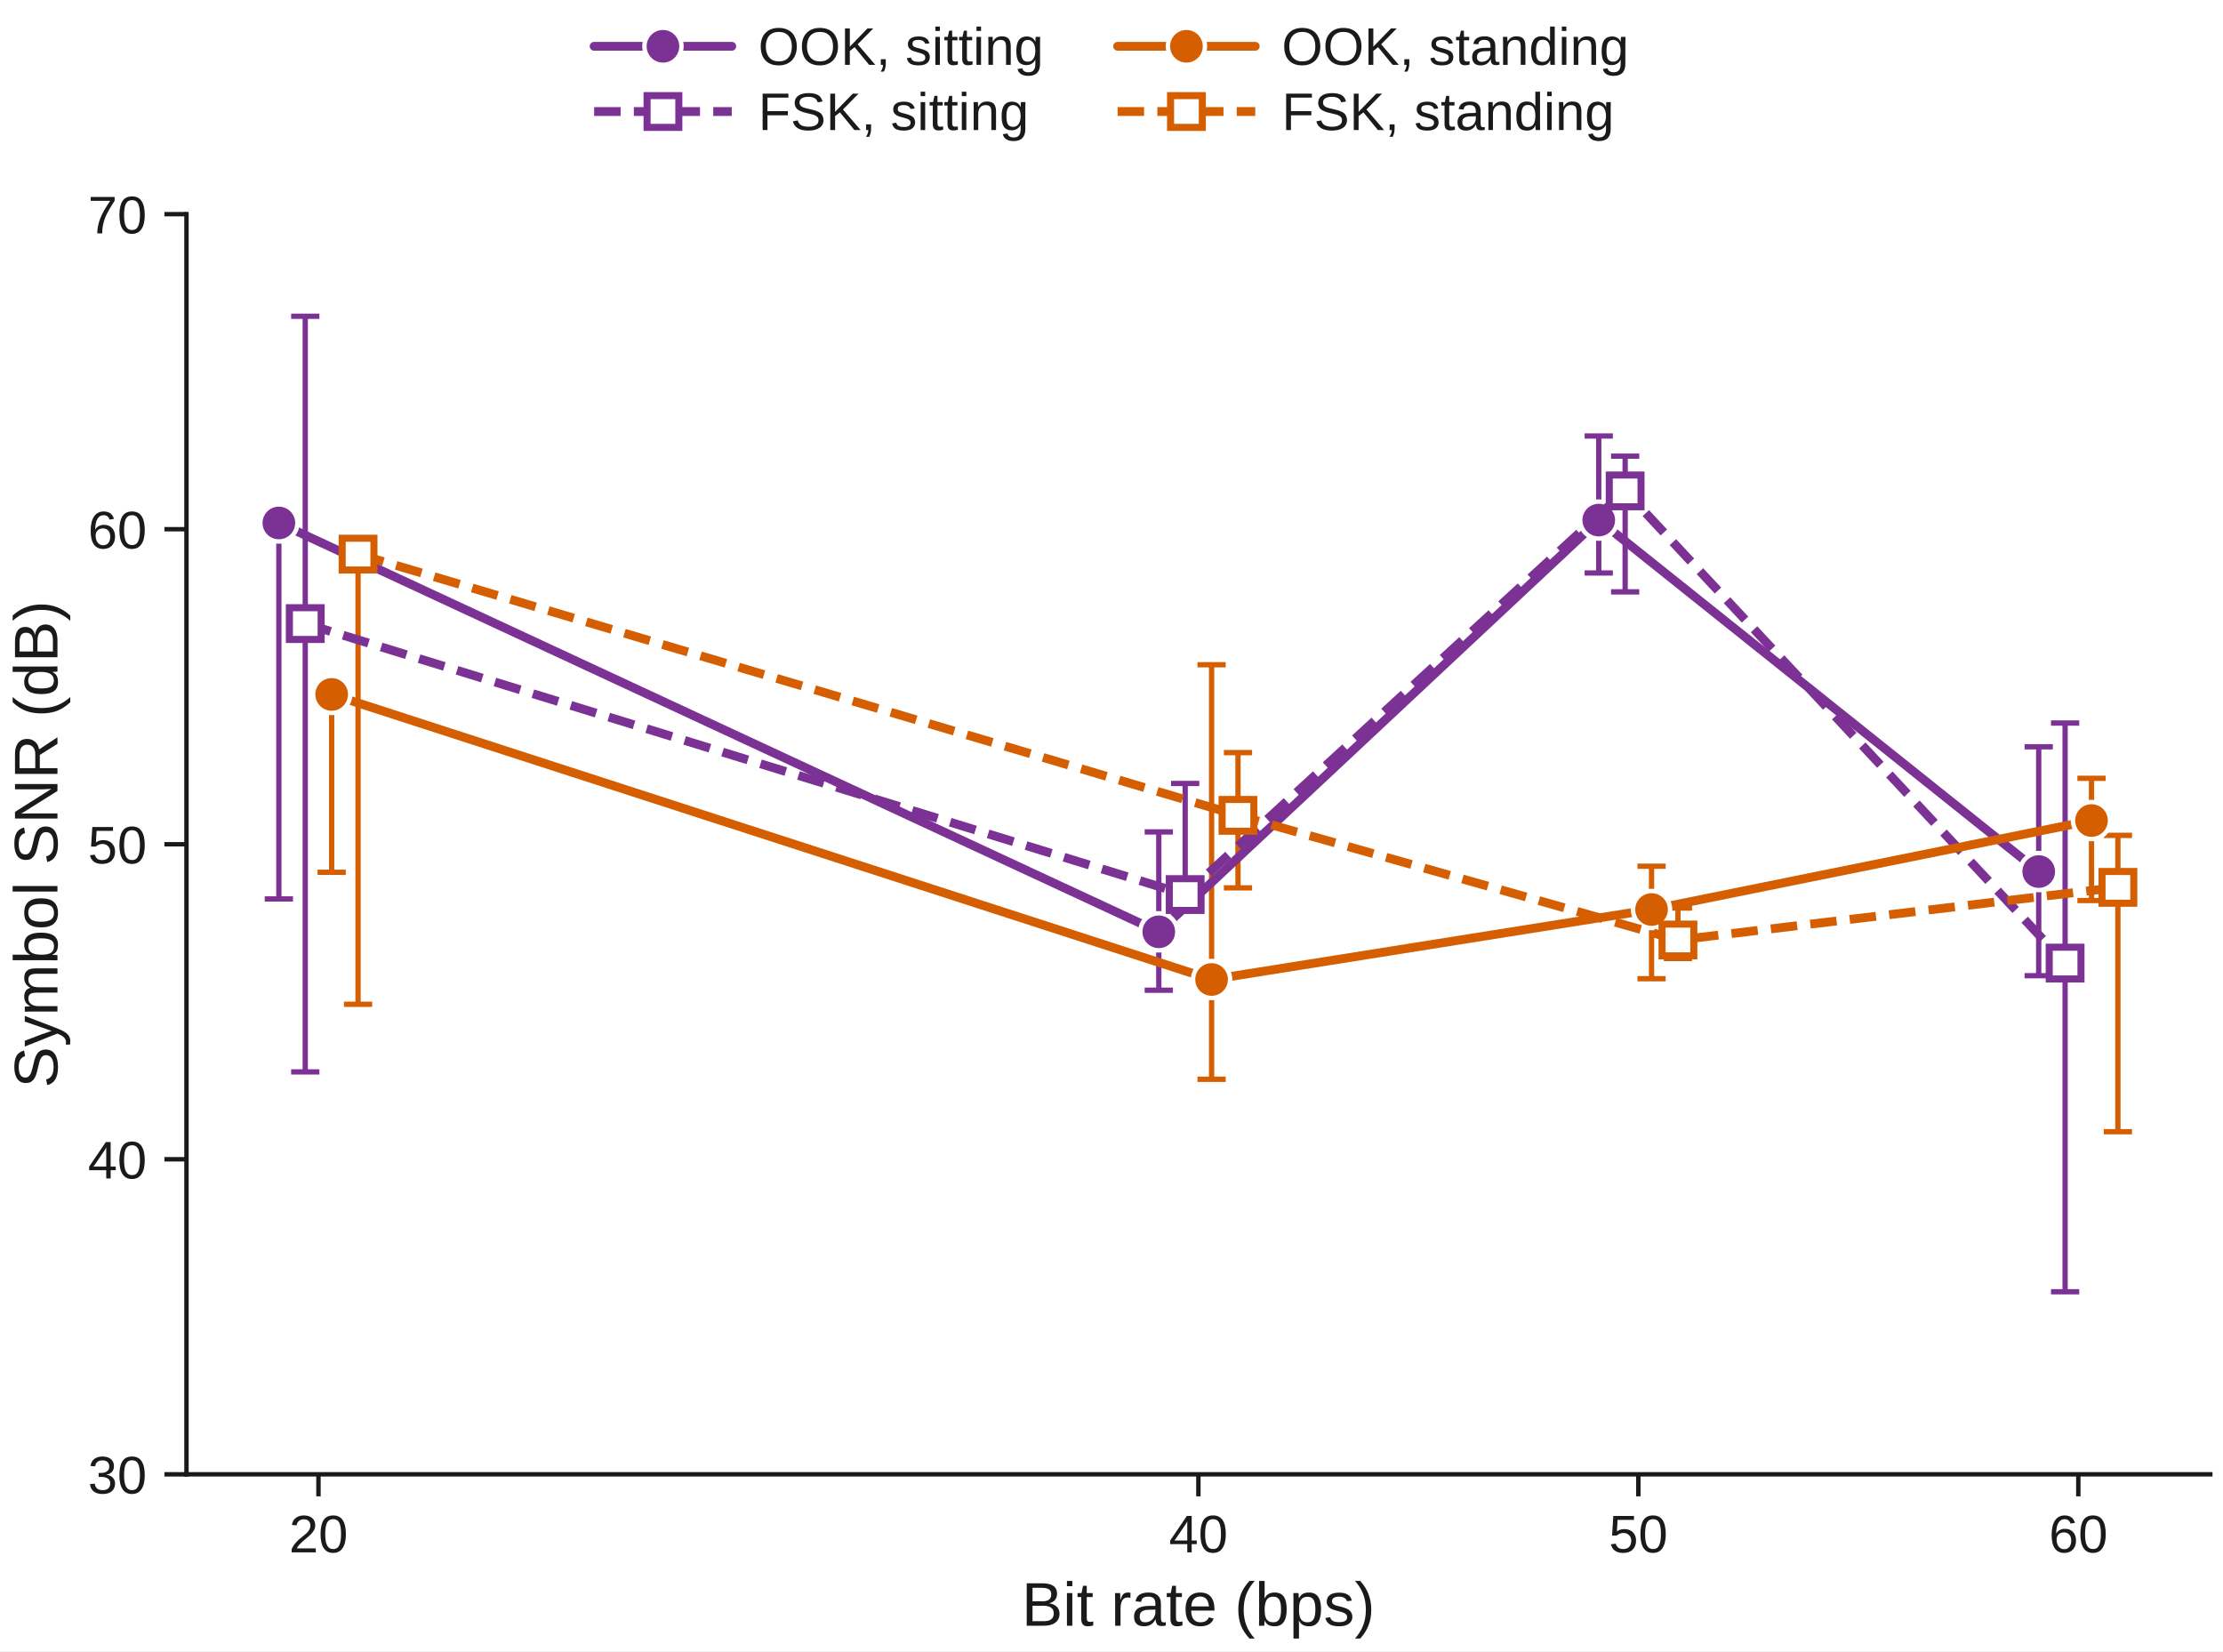
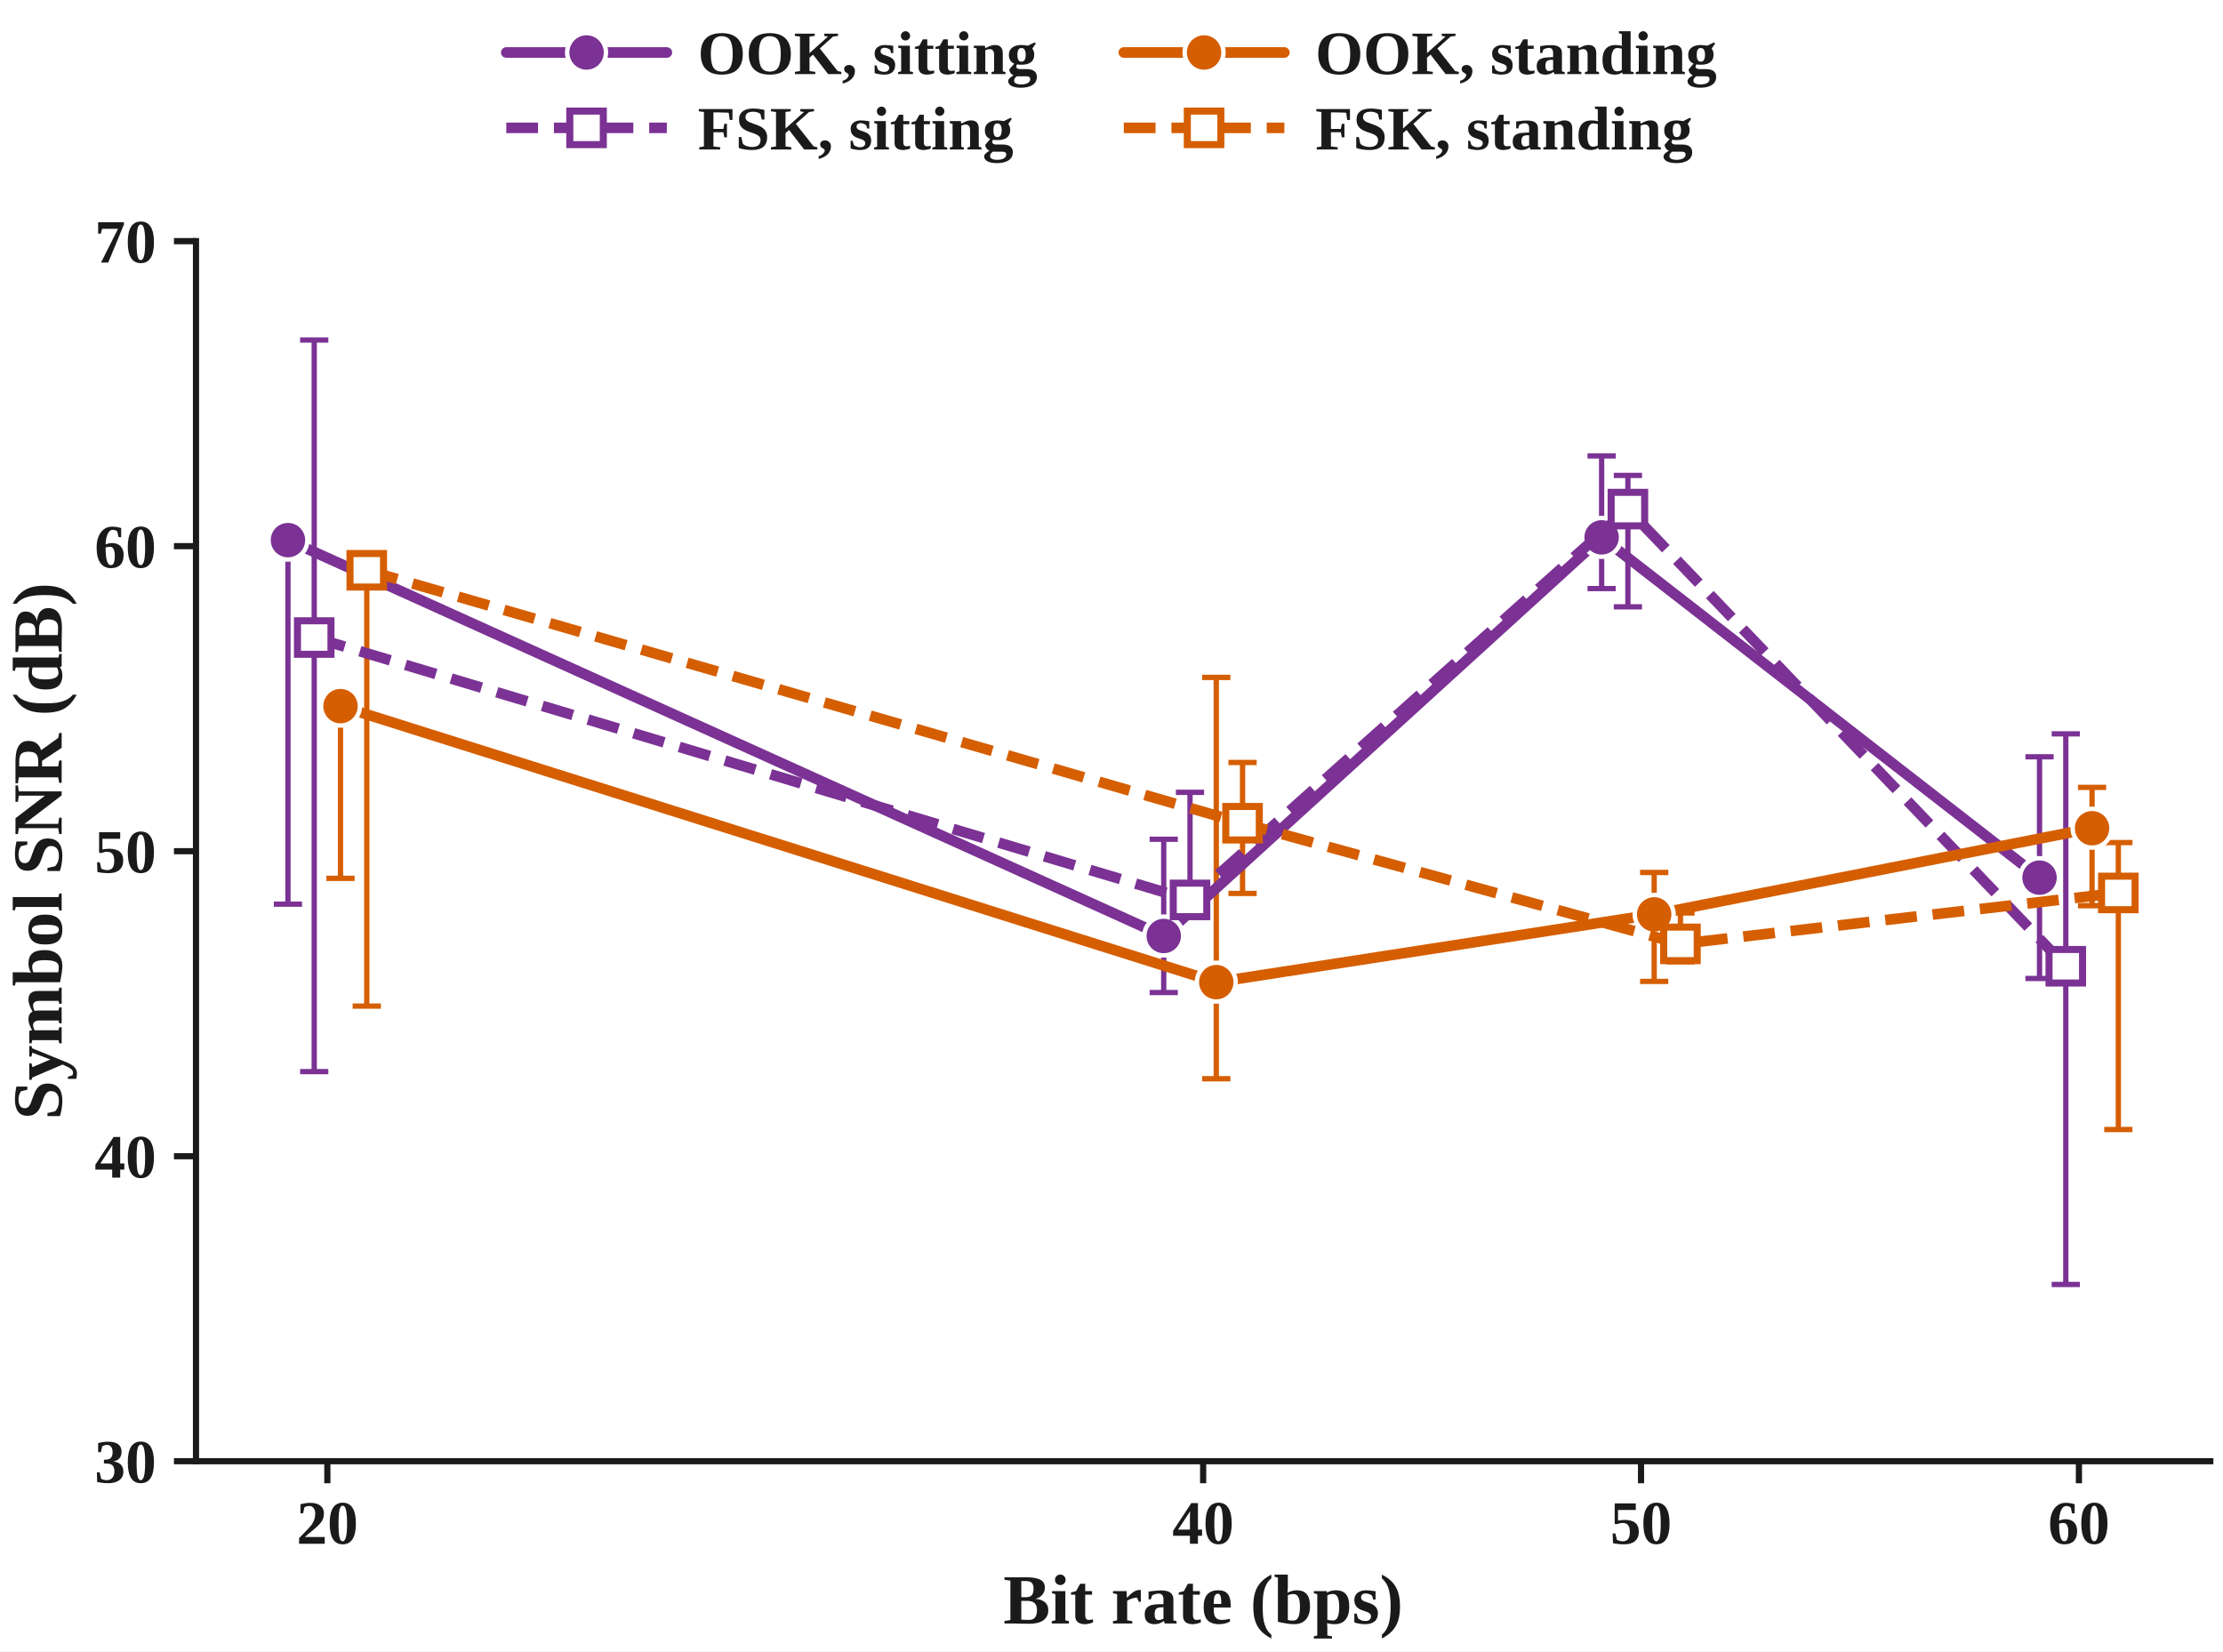
<svg xmlns="http://www.w3.org/2000/svg" xmlns:xlink="http://www.w3.org/1999/xlink" width="252pt" height="187.2pt" viewBox="0 0 252 187.2" version="1.1">
  <defs>
    <style type="text/css">*{stroke-linejoin: round; stroke-linecap: butt}</style>
  </defs>
  <g id="figure_1">
    <g id="patch_1">
      <path d="M 0 187.2  L 252 187.2  L 252 0  L 0 0  z " style="fill: #ffffff" />
    </g>
    <g id="axes_1">
      <g id="patch_2">
-         <path d="M 21.138 167.142  L 250.56 167.142  L 250.56 24.28  L 21.138 24.28  z " style="fill: #ffffff" />
+         <path d="M 22.218 165.657  L 250.56 165.657  L 250.56 27.34  L 22.218 27.34  z " style="fill: #ffffff" />
      </g>
      <g id="matplotlib.axis_1">
        <g id="xtick_1">
          <g id="line2d_1">
            <defs>
-               <path id="ma33f006442" d="M 0 0  L 0 2.5  " style="stroke: #1a1a1a; stroke-width: 0.5" />
+               <path id="m641e8fe4ab" d="M 0 0  L 0 2.5  " style="stroke: #1a1a1a; stroke-width: 0.7" />
            </defs>
            <g>
-               <use xlink:href="#ma33f006442" x="36.101" y="167.142" style="fill: #1a1a1a; stroke: #1a1a1a; stroke-width: 0.5" />
+               <use xlink:href="#m641e8fe4ab" x="37.109" y="165.657" style="fill: #1a1a1a; stroke: #1a1a1a; stroke-width: 0.7" />
            </g>
          </g>
          <g id="text_1">
-             <text style="font-size: 6px; font-family: 'Arial', 'Helvetica', 'Liberation Sans', 'Nimbus Sans', 'DejaVu Sans', sans-serif; text-anchor: middle; fill: #1a1a1a" x="36.101" y="175.99" transform="rotate(-0 36.10071 175.9897)">20</text>
+             <text style="font-weight: 700; font-size: 7px; font-family: 'Times New Roman', 'Liberation Serif', 'Nimbus Roman', 'DejaVu Serif', serif; text-anchor: middle; fill: #1a1a1a" x="37.109" y="175.014" transform="rotate(-0 37.1094 175.0142)">20</text>
          </g>
        </g>
        <g id="xtick_2">
          <g id="line2d_2">
            <g>
-               <use xlink:href="#ma33f006442" x="135.849" y="167.142" style="fill: #1a1a1a; stroke: #1a1a1a; stroke-width: 0.5" />
+               <use xlink:href="#m641e8fe4ab" x="136.389" y="165.657" style="fill: #1a1a1a; stroke: #1a1a1a; stroke-width: 0.7" />
            </g>
          </g>
          <g id="text_2">
-             <text style="font-size: 6px; font-family: 'Arial', 'Helvetica', 'Liberation Sans', 'Nimbus Sans', 'DejaVu Sans', sans-serif; text-anchor: middle; fill: #1a1a1a" x="135.849" y="175.99" transform="rotate(-0 135.8492 175.9897)">40</text>
+             <text style="font-weight: 700; font-size: 7px; font-family: 'Times New Roman', 'Liberation Serif', 'Nimbus Roman', 'DejaVu Serif', serif; text-anchor: middle; fill: #1a1a1a" x="136.389" y="175.014" transform="rotate(-0 136.3887 175.0142)">40</text>
          </g>
        </g>
        <g id="xtick_3">
          <g id="line2d_3">
            <g>
-               <use xlink:href="#ma33f006442" x="185.723" y="167.142" style="fill: #1a1a1a; stroke: #1a1a1a; stroke-width: 0.5" />
+               <use xlink:href="#m641e8fe4ab" x="186.028" y="165.657" style="fill: #1a1a1a; stroke: #1a1a1a; stroke-width: 0.7" />
            </g>
          </g>
          <g id="text_3">
-             <text style="font-size: 6px; font-family: 'Arial', 'Helvetica', 'Liberation Sans', 'Nimbus Sans', 'DejaVu Sans', sans-serif; text-anchor: middle; fill: #1a1a1a" x="185.723" y="175.99" transform="rotate(-0 185.7235 175.9897)">50</text>
+             <text style="font-weight: 700; font-size: 7px; font-family: 'Times New Roman', 'Liberation Serif', 'Nimbus Roman', 'DejaVu Serif', serif; text-anchor: middle; fill: #1a1a1a" x="186.028" y="175.014" transform="rotate(-0 186.0284 175.0142)">50</text>
          </g>
        </g>
        <g id="xtick_4">
          <g id="line2d_4">
            <g>
-               <use xlink:href="#ma33f006442" x="235.598" y="167.142" style="fill: #1a1a1a; stroke: #1a1a1a; stroke-width: 0.5" />
+               <use xlink:href="#m641e8fe4ab" x="235.668" y="165.657" style="fill: #1a1a1a; stroke: #1a1a1a; stroke-width: 0.7" />
            </g>
          </g>
          <g id="text_4">
-             <text style="font-size: 6px; font-family: 'Arial', 'Helvetica', 'Liberation Sans', 'Nimbus Sans', 'DejaVu Sans', sans-serif; text-anchor: middle; fill: #1a1a1a" x="235.598" y="175.99" transform="rotate(-0 235.5977 175.9897)">60</text>
+             <text style="font-weight: 700; font-size: 7px; font-family: 'Times New Roman', 'Liberation Serif', 'Nimbus Roman', 'DejaVu Serif', serif; text-anchor: middle; fill: #1a1a1a" x="235.668" y="175.014" transform="rotate(-0 235.6681 175.0142)">60</text>
          </g>
        </g>
        <g id="text_5">
-           <text style="font-size: 7px; font-family: 'Arial', 'Helvetica', 'Liberation Sans', 'Nimbus Sans', 'DejaVu Sans', sans-serif; text-anchor: middle; fill: #1a1a1a" x="135.849" y="184.308" transform="rotate(-0 135.8492 184.3075)">Bit rate (bps)</text>
+           <text style="font-weight: 700; font-size: 8px; font-family: 'Times New Roman', 'Liberation Serif', 'Nimbus Roman', 'DejaVu Serif', serif; text-anchor: middle; fill: #1a1a1a" x="136.389" y="184.056" transform="rotate(-0 136.3887 184.0563)">Bit rate (bps)</text>
        </g>
      </g>
      <g id="matplotlib.axis_2">
        <g id="ytick_1">
          <g id="line2d_5">
            <defs>
-               <path id="m9d60e5f4e6" d="M 0 0  L -2.5 0  " style="stroke: #1a1a1a; stroke-width: 0.5" />
+               <path id="m367eae2c59" d="M 0 0  L -2.5 0  " style="stroke: #1a1a1a; stroke-width: 0.7" />
            </defs>
            <g>
-               <use xlink:href="#m9d60e5f4e6" x="21.138" y="167.142" style="fill: #1a1a1a; stroke: #1a1a1a; stroke-width: 0.5" />
+               <use xlink:href="#m367eae2c59" x="22.218" y="165.657" style="fill: #1a1a1a; stroke: #1a1a1a; stroke-width: 0.7" />
            </g>
          </g>
          <g id="text_6">
-             <text style="font-size: 6px; font-family: 'Arial', 'Helvetica', 'Liberation Sans', 'Nimbus Sans', 'DejaVu Sans', sans-serif; text-anchor: end; fill: #1a1a1a" x="16.638" y="169.316" transform="rotate(-0 16.63844 169.3156)">30</text>
+             <text style="font-weight: 700; font-size: 7px; font-family: 'Times New Roman', 'Liberation Serif', 'Nimbus Roman', 'DejaVu Serif', serif; text-anchor: end; fill: #1a1a1a" x="17.718" y="168.086" transform="rotate(-0 17.7175 168.0855)">30</text>
          </g>
        </g>
        <g id="ytick_2">
          <g id="line2d_6">
            <g>
-               <use xlink:href="#m9d60e5f4e6" x="21.138" y="131.426" style="fill: #1a1a1a; stroke: #1a1a1a; stroke-width: 0.5" />
+               <use xlink:href="#m367eae2c59" x="22.218" y="131.078" style="fill: #1a1a1a; stroke: #1a1a1a; stroke-width: 0.7" />
            </g>
          </g>
          <g id="text_7">
-             <text style="font-size: 6px; font-family: 'Arial', 'Helvetica', 'Liberation Sans', 'Nimbus Sans', 'DejaVu Sans', sans-serif; text-anchor: end; fill: #1a1a1a" x="16.638" y="133.6" transform="rotate(-0 16.63844 133.6003)">40</text>
+             <text style="font-weight: 700; font-size: 7px; font-family: 'Times New Roman', 'Liberation Serif', 'Nimbus Roman', 'DejaVu Serif', serif; text-anchor: end; fill: #1a1a1a" x="17.718" y="133.506" transform="rotate(-0 17.7175 133.5062)">40</text>
          </g>
        </g>
        <g id="ytick_3">
          <g id="line2d_7">
            <g>
-               <use xlink:href="#m9d60e5f4e6" x="21.138" y="95.711" style="fill: #1a1a1a; stroke: #1a1a1a; stroke-width: 0.5" />
+               <use xlink:href="#m367eae2c59" x="22.218" y="96.498" style="fill: #1a1a1a; stroke: #1a1a1a; stroke-width: 0.7" />
            </g>
          </g>
          <g id="text_8">
-             <text style="font-size: 6px; font-family: 'Arial', 'Helvetica', 'Liberation Sans', 'Nimbus Sans', 'DejaVu Sans', sans-serif; text-anchor: end; fill: #1a1a1a" x="16.638" y="97.885" transform="rotate(-0 16.63844 97.885)">50</text>
+             <text style="font-weight: 700; font-size: 7px; font-family: 'Times New Roman', 'Liberation Serif', 'Nimbus Roman', 'DejaVu Serif', serif; text-anchor: end; fill: #1a1a1a" x="17.718" y="98.927" transform="rotate(-0 17.7175 98.92691)">50</text>
          </g>
        </g>
        <g id="ytick_4">
          <g id="line2d_8">
            <g>
-               <use xlink:href="#m9d60e5f4e6" x="21.138" y="59.996" style="fill: #1a1a1a; stroke: #1a1a1a; stroke-width: 0.5" />
+               <use xlink:href="#m367eae2c59" x="22.218" y="61.919" style="fill: #1a1a1a; stroke: #1a1a1a; stroke-width: 0.7" />
            </g>
          </g>
          <g id="text_9">
-             <text style="font-size: 6px; font-family: 'Arial', 'Helvetica', 'Liberation Sans', 'Nimbus Sans', 'DejaVu Sans', sans-serif; text-anchor: end; fill: #1a1a1a" x="16.638" y="62.17" transform="rotate(-0 16.63844 62.16969)">60</text>
+             <text style="font-weight: 700; font-size: 7px; font-family: 'Times New Roman', 'Liberation Serif', 'Nimbus Roman', 'DejaVu Serif', serif; text-anchor: end; fill: #1a1a1a" x="17.718" y="64.348" transform="rotate(-0 17.7175 64.3476)">60</text>
          </g>
        </g>
        <g id="ytick_5">
          <g id="line2d_9">
            <g>
-               <use xlink:href="#m9d60e5f4e6" x="21.138" y="24.28" style="fill: #1a1a1a; stroke: #1a1a1a; stroke-width: 0.5" />
+               <use xlink:href="#m367eae2c59" x="22.218" y="27.34" style="fill: #1a1a1a; stroke: #1a1a1a; stroke-width: 0.7" />
            </g>
          </g>
          <g id="text_10">
-             <text style="font-size: 6px; font-family: 'Arial', 'Helvetica', 'Liberation Sans', 'Nimbus Sans', 'DejaVu Sans', sans-serif; text-anchor: end; fill: #1a1a1a" x="16.638" y="26.454" transform="rotate(-0 16.63844 26.45437)">70</text>
+             <text style="font-weight: 700; font-size: 7px; font-family: 'Times New Roman', 'Liberation Serif', 'Nimbus Roman', 'DejaVu Serif', serif; text-anchor: end; fill: #1a1a1a" x="17.718" y="29.768" transform="rotate(-0 17.7175 29.76828)">70</text>
          </g>
        </g>
        <g id="text_11">
-           <text style="font-size: 7px; font-family: 'Arial', 'Helvetica', 'Liberation Sans', 'Nimbus Sans', 'DejaVu Sans', sans-serif; text-anchor: middle; fill: #1a1a1a" x="6.513" y="95.711" transform="rotate(-90 6.512813 95.71094)">Symbol SNR (dB)</text>
+           <text style="font-weight: 700; font-size: 8px; font-family: 'Times New Roman', 'Liberation Serif', 'Nimbus Roman', 'DejaVu Serif', serif; text-anchor: middle; fill: #1a1a1a" x="6.991" y="96.498" transform="rotate(-90 6.99125 96.49824)">Symbol SNR (dB)</text>
        </g>
      </g>
      <g id="patch_3">
-         <path d="M 21.138 167.142  L 21.138 24.28  " style="fill: none; stroke: #1a1a1a; stroke-width: 0.5; stroke-linejoin: miter; stroke-linecap: square" />
+         <path d="M 22.218 165.657  L 22.218 27.34  " style="fill: none; stroke: #1a1a1a; stroke-width: 0.7; stroke-linejoin: miter; stroke-linecap: square" />
      </g>
      <g id="patch_4">
-         <path d="M 21.138 167.142  L 250.56 167.142  " style="fill: none; stroke: #1a1a1a; stroke-width: 0.5; stroke-linejoin: miter; stroke-linecap: square" />
+         <path d="M 22.218 165.657  L 250.56 165.657  " style="fill: none; stroke: #1a1a1a; stroke-width: 0.7; stroke-linejoin: miter; stroke-linecap: square" />
      </g>
      <g id="LineCollection_1">
-         <path d="M 31.612 101.914  L 31.612 58.257  " clip-path="url(#p1d2f589ea9)" style="fill: none; stroke: #7b3294; stroke-width: 0.6" />
-         <path d="M 131.361 112.263  L 131.361 94.315  " clip-path="url(#p1d2f589ea9)" style="fill: none; stroke: #7b3294; stroke-width: 0.6" />
-         <path d="M 181.235 64.958  L 181.235 49.429  " clip-path="url(#p1d2f589ea9)" style="fill: none; stroke: #7b3294; stroke-width: 0.6" />
-         <path d="M 231.109 110.615  L 231.109 84.66  " clip-path="url(#p1d2f589ea9)" style="fill: none; stroke: #7b3294; stroke-width: 0.6" />
+         <path d="M 32.642 102.504  L 32.642 60.235  " clip-path="url(#p372bec0b75)" style="fill: none; stroke: #7b3294; stroke-width: 0.6" />
+         <path d="M 131.921 112.524  L 131.921 95.147  " clip-path="url(#p372bec0b75)" style="fill: none; stroke: #7b3294; stroke-width: 0.6" />
+         <path d="M 181.561 66.724  L 181.561 51.688  " clip-path="url(#p372bec0b75)" style="fill: none; stroke: #7b3294; stroke-width: 0.6" />
+         <path d="M 231.201 110.928  L 231.201 85.798  " clip-path="url(#p372bec0b75)" style="fill: none; stroke: #7b3294; stroke-width: 0.6" />
      </g>
      <g id="line2d_10">
        <defs>
-           <path id="m2754598112" d="M 1.6 0  L -1.6 -0  " style="stroke: #7b3294; stroke-width: 0.6" />
-         </defs>
-         <g clip-path="url(#p1d2f589ea9)">
-           <use xlink:href="#m2754598112" x="31.612" y="101.914" style="fill: #1f77b4; stroke: #7b3294; stroke-width: 0.6" />
-           <use xlink:href="#m2754598112" x="131.361" y="112.263" style="fill: #1f77b4; stroke: #7b3294; stroke-width: 0.6" />
-           <use xlink:href="#m2754598112" x="181.235" y="64.958" style="fill: #1f77b4; stroke: #7b3294; stroke-width: 0.6" />
-           <use xlink:href="#m2754598112" x="231.109" y="110.615" style="fill: #1f77b4; stroke: #7b3294; stroke-width: 0.6" />
+           <path id="mf4e260c6f2" d="M 1.6 0  L -1.6 -0  " style="stroke: #7b3294; stroke-width: 0.6" />
+         </defs>
+         <g clip-path="url(#p372bec0b75)">
+           <use xlink:href="#mf4e260c6f2" x="32.642" y="102.504" style="fill: #1f77b4; stroke: #7b3294; stroke-width: 0.6" />
+           <use xlink:href="#mf4e260c6f2" x="131.921" y="112.524" style="fill: #1f77b4; stroke: #7b3294; stroke-width: 0.6" />
+           <use xlink:href="#mf4e260c6f2" x="181.561" y="66.724" style="fill: #1f77b4; stroke: #7b3294; stroke-width: 0.6" />
+           <use xlink:href="#mf4e260c6f2" x="231.201" y="110.928" style="fill: #1f77b4; stroke: #7b3294; stroke-width: 0.6" />
        </g>
      </g>
      <g id="line2d_11">
-         <g clip-path="url(#p1d2f589ea9)">
-           <use xlink:href="#m2754598112" x="31.612" y="58.257" style="fill: #1f77b4; stroke: #7b3294; stroke-width: 0.6" />
-           <use xlink:href="#m2754598112" x="131.361" y="94.315" style="fill: #1f77b4; stroke: #7b3294; stroke-width: 0.6" />
-           <use xlink:href="#m2754598112" x="181.235" y="49.429" style="fill: #1f77b4; stroke: #7b3294; stroke-width: 0.6" />
-           <use xlink:href="#m2754598112" x="231.109" y="84.66" style="fill: #1f77b4; stroke: #7b3294; stroke-width: 0.6" />
+         <g clip-path="url(#p372bec0b75)">
+           <use xlink:href="#mf4e260c6f2" x="32.642" y="60.235" style="fill: #1f77b4; stroke: #7b3294; stroke-width: 0.6" />
+           <use xlink:href="#mf4e260c6f2" x="131.921" y="95.147" style="fill: #1f77b4; stroke: #7b3294; stroke-width: 0.6" />
+           <use xlink:href="#mf4e260c6f2" x="181.561" y="51.688" style="fill: #1f77b4; stroke: #7b3294; stroke-width: 0.6" />
+           <use xlink:href="#mf4e260c6f2" x="231.201" y="85.798" style="fill: #1f77b4; stroke: #7b3294; stroke-width: 0.6" />
        </g>
      </g>
      <g id="LineCollection_2">
-         <path d="M 34.604 121.521  L 34.604 35.857  " clip-path="url(#p1d2f589ea9)" style="fill: none; stroke: #7b3294; stroke-width: 0.6" />
-         <path d="M 134.353 102.202  L 134.353 88.821  " clip-path="url(#p1d2f589ea9)" style="fill: none; stroke: #7b3294; stroke-width: 0.6" />
-         <path d="M 184.227 67.099  L 184.227 51.713  " clip-path="url(#p1d2f589ea9)" style="fill: none; stroke: #7b3294; stroke-width: 0.6" />
-         <path d="M 234.101 146.445  L 234.101 81.971  " clip-path="url(#p1d2f589ea9)" style="fill: none; stroke: #7b3294; stroke-width: 0.6" />
+         <path d="M 35.62 121.487  L 35.62 38.548  " clip-path="url(#p372bec0b75)" style="fill: none; stroke: #7b3294; stroke-width: 0.6" />
+         <path d="M 134.9 102.783  L 134.9 89.827  " clip-path="url(#p372bec0b75)" style="fill: none; stroke: #7b3294; stroke-width: 0.6" />
+         <path d="M 184.539 68.796  L 184.539 53.9  " clip-path="url(#p372bec0b75)" style="fill: none; stroke: #7b3294; stroke-width: 0.6" />
+         <path d="M 234.179 145.618  L 234.179 83.195  " clip-path="url(#p372bec0b75)" style="fill: none; stroke: #7b3294; stroke-width: 0.6" />
      </g>
      <g id="line2d_12">
-         <g clip-path="url(#p1d2f589ea9)">
-           <use xlink:href="#m2754598112" x="34.604" y="121.521" style="fill: #1f77b4; stroke: #7b3294; stroke-width: 0.6" />
-           <use xlink:href="#m2754598112" x="134.353" y="102.202" style="fill: #1f77b4; stroke: #7b3294; stroke-width: 0.6" />
-           <use xlink:href="#m2754598112" x="184.227" y="67.099" style="fill: #1f77b4; stroke: #7b3294; stroke-width: 0.6" />
-           <use xlink:href="#m2754598112" x="234.101" y="146.445" style="fill: #1f77b4; stroke: #7b3294; stroke-width: 0.6" />
+         <g clip-path="url(#p372bec0b75)">
+           <use xlink:href="#mf4e260c6f2" x="35.62" y="121.487" style="fill: #1f77b4; stroke: #7b3294; stroke-width: 0.6" />
+           <use xlink:href="#mf4e260c6f2" x="134.9" y="102.783" style="fill: #1f77b4; stroke: #7b3294; stroke-width: 0.6" />
+           <use xlink:href="#mf4e260c6f2" x="184.539" y="68.796" style="fill: #1f77b4; stroke: #7b3294; stroke-width: 0.6" />
+           <use xlink:href="#mf4e260c6f2" x="234.179" y="145.618" style="fill: #1f77b4; stroke: #7b3294; stroke-width: 0.6" />
        </g>
      </g>
      <g id="line2d_13">
-         <g clip-path="url(#p1d2f589ea9)">
-           <use xlink:href="#m2754598112" x="34.604" y="35.857" style="fill: #1f77b4; stroke: #7b3294; stroke-width: 0.6" />
-           <use xlink:href="#m2754598112" x="134.353" y="88.821" style="fill: #1f77b4; stroke: #7b3294; stroke-width: 0.6" />
-           <use xlink:href="#m2754598112" x="184.227" y="51.713" style="fill: #1f77b4; stroke: #7b3294; stroke-width: 0.6" />
-           <use xlink:href="#m2754598112" x="234.101" y="81.971" style="fill: #1f77b4; stroke: #7b3294; stroke-width: 0.6" />
+         <g clip-path="url(#p372bec0b75)">
+           <use xlink:href="#mf4e260c6f2" x="35.62" y="38.548" style="fill: #1f77b4; stroke: #7b3294; stroke-width: 0.6" />
+           <use xlink:href="#mf4e260c6f2" x="134.9" y="89.827" style="fill: #1f77b4; stroke: #7b3294; stroke-width: 0.6" />
+           <use xlink:href="#mf4e260c6f2" x="184.539" y="53.9" style="fill: #1f77b4; stroke: #7b3294; stroke-width: 0.6" />
+           <use xlink:href="#mf4e260c6f2" x="234.179" y="83.195" style="fill: #1f77b4; stroke: #7b3294; stroke-width: 0.6" />
        </g>
      </g>
      <g id="LineCollection_3">
-         <path d="M 37.597 98.891  L 37.597 77.851  " clip-path="url(#p1d2f589ea9)" style="fill: none; stroke: #d55e00; stroke-width: 0.6" />
-         <path d="M 137.345 122.358  L 137.345 75.362  " clip-path="url(#p1d2f589ea9)" style="fill: none; stroke: #d55e00; stroke-width: 0.6" />
-         <path d="M 187.22 110.959  L 187.22 98.204  " clip-path="url(#p1d2f589ea9)" style="fill: none; stroke: #d55e00; stroke-width: 0.6" />
-         <path d="M 237.094 102.092  L 237.094 88.239  " clip-path="url(#p1d2f589ea9)" style="fill: none; stroke: #d55e00; stroke-width: 0.6" />
+         <path d="M 38.599 99.577  L 38.599 79.206  " clip-path="url(#p372bec0b75)" style="fill: none; stroke: #d55e00; stroke-width: 0.6" />
+         <path d="M 137.878 122.298  L 137.878 76.797  " clip-path="url(#p372bec0b75)" style="fill: none; stroke: #d55e00; stroke-width: 0.6" />
+         <path d="M 187.518 111.262  L 187.518 98.912  " clip-path="url(#p372bec0b75)" style="fill: none; stroke: #d55e00; stroke-width: 0.6" />
+         <path d="M 237.157 102.676  L 237.157 89.264  " clip-path="url(#p372bec0b75)" style="fill: none; stroke: #d55e00; stroke-width: 0.6" />
      </g>
      <g id="line2d_14">
        <defs>
-           <path id="m22e2c76ef7" d="M 1.6 0  L -1.6 -0  " style="stroke: #d55e00; stroke-width: 0.6" />
-         </defs>
-         <g clip-path="url(#p1d2f589ea9)">
-           <use xlink:href="#m22e2c76ef7" x="37.597" y="98.891" style="fill: #1f77b4; stroke: #d55e00; stroke-width: 0.6" />
-           <use xlink:href="#m22e2c76ef7" x="137.345" y="122.358" style="fill: #1f77b4; stroke: #d55e00; stroke-width: 0.6" />
-           <use xlink:href="#m22e2c76ef7" x="187.22" y="110.959" style="fill: #1f77b4; stroke: #d55e00; stroke-width: 0.6" />
-           <use xlink:href="#m22e2c76ef7" x="237.094" y="102.092" style="fill: #1f77b4; stroke: #d55e00; stroke-width: 0.6" />
+           <path id="meed9847a4b" d="M 1.6 0  L -1.6 -0  " style="stroke: #d55e00; stroke-width: 0.6" />
+         </defs>
+         <g clip-path="url(#p372bec0b75)">
+           <use xlink:href="#meed9847a4b" x="38.599" y="99.577" style="fill: #1f77b4; stroke: #d55e00; stroke-width: 0.6" />
+           <use xlink:href="#meed9847a4b" x="137.878" y="122.298" style="fill: #1f77b4; stroke: #d55e00; stroke-width: 0.6" />
+           <use xlink:href="#meed9847a4b" x="187.518" y="111.262" style="fill: #1f77b4; stroke: #d55e00; stroke-width: 0.6" />
+           <use xlink:href="#meed9847a4b" x="237.157" y="102.676" style="fill: #1f77b4; stroke: #d55e00; stroke-width: 0.6" />
        </g>
      </g>
      <g id="line2d_15">
-         <g clip-path="url(#p1d2f589ea9)">
-           <use xlink:href="#m22e2c76ef7" x="37.597" y="77.851" style="fill: #1f77b4; stroke: #d55e00; stroke-width: 0.6" />
-           <use xlink:href="#m22e2c76ef7" x="137.345" y="75.362" style="fill: #1f77b4; stroke: #d55e00; stroke-width: 0.6" />
-           <use xlink:href="#m22e2c76ef7" x="187.22" y="98.204" style="fill: #1f77b4; stroke: #d55e00; stroke-width: 0.6" />
-           <use xlink:href="#m22e2c76ef7" x="237.094" y="88.239" style="fill: #1f77b4; stroke: #d55e00; stroke-width: 0.6" />
+         <g clip-path="url(#p372bec0b75)">
+           <use xlink:href="#meed9847a4b" x="38.599" y="79.206" style="fill: #1f77b4; stroke: #d55e00; stroke-width: 0.6" />
+           <use xlink:href="#meed9847a4b" x="137.878" y="76.797" style="fill: #1f77b4; stroke: #d55e00; stroke-width: 0.6" />
+           <use xlink:href="#meed9847a4b" x="187.518" y="98.912" style="fill: #1f77b4; stroke: #d55e00; stroke-width: 0.6" />
+           <use xlink:href="#meed9847a4b" x="237.157" y="89.264" style="fill: #1f77b4; stroke: #d55e00; stroke-width: 0.6" />
        </g>
      </g>
      <g id="LineCollection_4">
-         <path d="M 40.589 113.852  L 40.589 61.937  " clip-path="url(#p1d2f589ea9)" style="fill: none; stroke: #d55e00; stroke-width: 0.6" />
-         <path d="M 140.338 100.656  L 140.338 85.323  " clip-path="url(#p1d2f589ea9)" style="fill: none; stroke: #d55e00; stroke-width: 0.6" />
-         <path d="M 190.212 108.664  L 190.212 102.948  " clip-path="url(#p1d2f589ea9)" style="fill: none; stroke: #d55e00; stroke-width: 0.6" />
-         <path d="M 240.086 128.304  L 240.086 94.704  " clip-path="url(#p1d2f589ea9)" style="fill: none; stroke: #d55e00; stroke-width: 0.6" />
+         <path d="M 41.577 114.062  L 41.577 63.798  " clip-path="url(#p372bec0b75)" style="fill: none; stroke: #d55e00; stroke-width: 0.6" />
+         <path d="M 140.856 101.286  L 140.856 86.441  " clip-path="url(#p372bec0b75)" style="fill: none; stroke: #d55e00; stroke-width: 0.6" />
+         <path d="M 190.496 109.04  L 190.496 103.505  " clip-path="url(#p372bec0b75)" style="fill: none; stroke: #d55e00; stroke-width: 0.6" />
+         <path d="M 240.136 128.055  L 240.136 95.523  " clip-path="url(#p372bec0b75)" style="fill: none; stroke: #d55e00; stroke-width: 0.6" />
      </g>
      <g id="line2d_16">
-         <g clip-path="url(#p1d2f589ea9)">
-           <use xlink:href="#m22e2c76ef7" x="40.589" y="113.852" style="fill: #1f77b4; stroke: #d55e00; stroke-width: 0.6" />
-           <use xlink:href="#m22e2c76ef7" x="140.338" y="100.656" style="fill: #1f77b4; stroke: #d55e00; stroke-width: 0.6" />
-           <use xlink:href="#m22e2c76ef7" x="190.212" y="108.664" style="fill: #1f77b4; stroke: #d55e00; stroke-width: 0.6" />
-           <use xlink:href="#m22e2c76ef7" x="240.086" y="128.304" style="fill: #1f77b4; stroke: #d55e00; stroke-width: 0.6" />
+         <g clip-path="url(#p372bec0b75)">
+           <use xlink:href="#meed9847a4b" x="41.577" y="114.062" style="fill: #1f77b4; stroke: #d55e00; stroke-width: 0.6" />
+           <use xlink:href="#meed9847a4b" x="140.856" y="101.286" style="fill: #1f77b4; stroke: #d55e00; stroke-width: 0.6" />
+           <use xlink:href="#meed9847a4b" x="190.496" y="109.04" style="fill: #1f77b4; stroke: #d55e00; stroke-width: 0.6" />
+           <use xlink:href="#meed9847a4b" x="240.136" y="128.055" style="fill: #1f77b4; stroke: #d55e00; stroke-width: 0.6" />
        </g>
      </g>
      <g id="line2d_17">
-         <g clip-path="url(#p1d2f589ea9)">
-           <use xlink:href="#m22e2c76ef7" x="40.589" y="61.937" style="fill: #1f77b4; stroke: #d55e00; stroke-width: 0.6" />
-           <use xlink:href="#m22e2c76ef7" x="140.338" y="85.323" style="fill: #1f77b4; stroke: #d55e00; stroke-width: 0.6" />
-           <use xlink:href="#m22e2c76ef7" x="190.212" y="102.948" style="fill: #1f77b4; stroke: #d55e00; stroke-width: 0.6" />
-           <use xlink:href="#m22e2c76ef7" x="240.086" y="94.704" style="fill: #1f77b4; stroke: #d55e00; stroke-width: 0.6" />
+         <g clip-path="url(#p372bec0b75)">
+           <use xlink:href="#meed9847a4b" x="41.577" y="63.798" style="fill: #1f77b4; stroke: #d55e00; stroke-width: 0.6" />
+           <use xlink:href="#meed9847a4b" x="140.856" y="86.441" style="fill: #1f77b4; stroke: #d55e00; stroke-width: 0.6" />
+           <use xlink:href="#meed9847a4b" x="190.496" y="103.505" style="fill: #1f77b4; stroke: #d55e00; stroke-width: 0.6" />
+           <use xlink:href="#meed9847a4b" x="240.136" y="95.523" style="fill: #1f77b4; stroke: #d55e00; stroke-width: 0.6" />
        </g>
      </g>
      <g id="line2d_18">
-         <path d="M 31.612 59.288  L 131.361 105.64  L 181.235 58.963  L 231.109 98.809  " clip-path="url(#p1d2f589ea9)" style="fill: none; stroke: #7b3294; stroke-linecap: round" />
-         <defs>
-           <path id="m7984119c17" d="M 0 2.1  C 0.557 2.1 1.091 1.879 1.485 1.485  C 1.879 1.091 2.1 0.557 2.1 0  C 2.1 -0.557 1.879 -1.091 1.485 -1.485  C 1.091 -1.879 0.557 -2.1 0 -2.1  C -0.557 -2.1 -1.091 -1.879 -1.485 -1.485  C -1.879 -1.091 -2.1 -0.557 -2.1 0  C -2.1 0.557 -1.879 1.091 -1.485 1.485  C -1.091 1.879 -0.557 2.1 0 2.1  z " style="stroke: #ffffff; stroke-width: 0.5" />
-         </defs>
-         <g clip-path="url(#p1d2f589ea9)">
-           <use xlink:href="#m7984119c17" x="31.612" y="59.288" style="fill: #7b3294; stroke: #ffffff; stroke-width: 0.5" />
-           <use xlink:href="#m7984119c17" x="131.361" y="105.64" style="fill: #7b3294; stroke: #ffffff; stroke-width: 0.5" />
-           <use xlink:href="#m7984119c17" x="181.235" y="58.963" style="fill: #7b3294; stroke: #ffffff; stroke-width: 0.5" />
-           <use xlink:href="#m7984119c17" x="231.109" y="98.809" style="fill: #7b3294; stroke: #ffffff; stroke-width: 0.5" />
+         <path d="M 32.642 61.234  L 131.921 106.112  L 181.561 60.919  L 231.201 99.497  " clip-path="url(#p372bec0b75)" style="fill: none; stroke: #7b3294; stroke-width: 1.2; stroke-linecap: round" />
+         <defs>
+           <path id="m735e22bea8" d="M 0 2.2  C 0.583 2.2 1.143 1.968 1.556 1.556  C 1.968 1.143 2.2 0.583 2.2 0  C 2.2 -0.583 1.968 -1.143 1.556 -1.556  C 1.143 -1.968 0.583 -2.2 0 -2.2  C -0.583 -2.2 -1.143 -1.968 -1.556 -1.556  C -1.968 -1.143 -2.2 -0.583 -2.2 0  C -2.2 0.583 -1.968 1.143 -1.556 1.556  C -1.143 1.968 -0.583 2.2 0 2.2  z " style="stroke: #ffffff; stroke-width: 0.5" />
+         </defs>
+         <g clip-path="url(#p372bec0b75)">
+           <use xlink:href="#m735e22bea8" x="32.642" y="61.234" style="fill: #7b3294; stroke: #ffffff; stroke-width: 0.5" />
+           <use xlink:href="#m735e22bea8" x="131.921" y="106.112" style="fill: #7b3294; stroke: #ffffff; stroke-width: 0.5" />
+           <use xlink:href="#m735e22bea8" x="181.561" y="60.919" style="fill: #7b3294; stroke: #ffffff; stroke-width: 0.5" />
+           <use xlink:href="#m735e22bea8" x="231.201" y="99.497" style="fill: #7b3294; stroke: #ffffff; stroke-width: 0.5" />
        </g>
      </g>
      <g id="line2d_19">
-         <path d="M 34.604 70.696  L 134.353 101.417  L 184.227 55.654  L 234.101 109.184  " clip-path="url(#p1d2f589ea9)" style="fill: none; stroke-dasharray: 3,1.5; stroke-dashoffset: 0; stroke: #7b3294" />
-         <defs>
-           <path id="m7ce042b89a" d="M -1.8 1.8  L 1.8 1.8  L 1.8 -1.8  L -1.8 -1.8  z " style="stroke: #7b3294; stroke-width: 0.8; stroke-linejoin: miter" />
-         </defs>
-         <g clip-path="url(#p1d2f589ea9)">
-           <use xlink:href="#m7ce042b89a" x="34.604" y="70.696" style="fill: #ffffff; stroke: #7b3294; stroke-width: 0.8; stroke-linejoin: miter" />
-           <use xlink:href="#m7ce042b89a" x="134.353" y="101.417" style="fill: #ffffff; stroke: #7b3294; stroke-width: 0.8; stroke-linejoin: miter" />
-           <use xlink:href="#m7ce042b89a" x="184.227" y="55.654" style="fill: #ffffff; stroke: #7b3294; stroke-width: 0.8; stroke-linejoin: miter" />
-           <use xlink:href="#m7ce042b89a" x="234.101" y="109.184" style="fill: #ffffff; stroke: #7b3294; stroke-width: 0.8; stroke-linejoin: miter" />
+         <path d="M 35.62 72.279  L 134.9 102.023  L 184.539 57.716  L 234.179 109.543  " clip-path="url(#p372bec0b75)" style="fill: none; stroke-dasharray: 3.6,1.8; stroke-dashoffset: 0; stroke: #7b3294; stroke-width: 1.2" />
+         <defs>
+           <path id="me2f5e2f9d0" d="M -1.9 1.9  L 1.9 1.9  L 1.9 -1.9  L -1.9 -1.9  z " style="stroke: #7b3294; stroke-width: 0.8; stroke-linejoin: miter" />
+         </defs>
+         <g clip-path="url(#p372bec0b75)">
+           <use xlink:href="#me2f5e2f9d0" x="35.62" y="72.279" style="fill: #ffffff; stroke: #7b3294; stroke-width: 0.8; stroke-linejoin: miter" />
+           <use xlink:href="#me2f5e2f9d0" x="134.9" y="102.023" style="fill: #ffffff; stroke: #7b3294; stroke-width: 0.8; stroke-linejoin: miter" />
+           <use xlink:href="#me2f5e2f9d0" x="184.539" y="57.716" style="fill: #ffffff; stroke: #7b3294; stroke-width: 0.8; stroke-linejoin: miter" />
+           <use xlink:href="#me2f5e2f9d0" x="234.179" y="109.543" style="fill: #ffffff; stroke: #7b3294; stroke-width: 0.8; stroke-linejoin: miter" />
        </g>
      </g>
      <g id="line2d_20">
-         <path d="M 37.597 78.726  L 137.345 111.044  L 187.22 103.111  L 237.094 93.023  " clip-path="url(#p1d2f589ea9)" style="fill: none; stroke: #d55e00; stroke-linecap: round" />
-         <defs>
-           <path id="ma61f853a5a" d="M 0 2.1  C 0.557 2.1 1.091 1.879 1.485 1.485  C 1.879 1.091 2.1 0.557 2.1 0  C 2.1 -0.557 1.879 -1.091 1.485 -1.485  C 1.091 -1.879 0.557 -2.1 0 -2.1  C -0.557 -2.1 -1.091 -1.879 -1.485 -1.485  C -1.879 -1.091 -2.1 -0.557 -2.1 0  C -2.1 0.557 -1.879 1.091 -1.485 1.485  C -1.091 1.879 -0.557 2.1 0 2.1  z " style="stroke: #ffffff; stroke-width: 0.5" />
-         </defs>
-         <g clip-path="url(#p1d2f589ea9)">
-           <use xlink:href="#ma61f853a5a" x="37.597" y="78.726" style="fill: #d55e00; stroke: #ffffff; stroke-width: 0.5" />
-           <use xlink:href="#ma61f853a5a" x="137.345" y="111.044" style="fill: #d55e00; stroke: #ffffff; stroke-width: 0.5" />
-           <use xlink:href="#ma61f853a5a" x="187.22" y="103.111" style="fill: #d55e00; stroke: #ffffff; stroke-width: 0.5" />
-           <use xlink:href="#ma61f853a5a" x="237.094" y="93.023" style="fill: #d55e00; stroke: #ffffff; stroke-width: 0.5" />
+         <path d="M 38.599 80.053  L 137.878 111.344  L 187.518 103.663  L 237.157 93.896  " clip-path="url(#p372bec0b75)" style="fill: none; stroke: #d55e00; stroke-width: 1.2; stroke-linecap: round" />
+         <defs>
+           <path id="m65e1199053" d="M 0 2.2  C 0.583 2.2 1.143 1.968 1.556 1.556  C 1.968 1.143 2.2 0.583 2.2 0  C 2.2 -0.583 1.968 -1.143 1.556 -1.556  C 1.143 -1.968 0.583 -2.2 0 -2.2  C -0.583 -2.2 -1.143 -1.968 -1.556 -1.556  C -1.968 -1.143 -2.2 -0.583 -2.2 0  C -2.2 0.583 -1.968 1.143 -1.556 1.556  C -1.143 1.968 -0.583 2.2 0 2.2  z " style="stroke: #ffffff; stroke-width: 0.5" />
+         </defs>
+         <g clip-path="url(#p372bec0b75)">
+           <use xlink:href="#m65e1199053" x="38.599" y="80.053" style="fill: #d55e00; stroke: #ffffff; stroke-width: 0.5" />
+           <use xlink:href="#m65e1199053" x="137.878" y="111.344" style="fill: #d55e00; stroke: #ffffff; stroke-width: 0.5" />
+           <use xlink:href="#m65e1199053" x="187.518" y="103.663" style="fill: #d55e00; stroke: #ffffff; stroke-width: 0.5" />
+           <use xlink:href="#m65e1199053" x="237.157" y="93.896" style="fill: #d55e00; stroke: #ffffff; stroke-width: 0.5" />
        </g>
      </g>
      <g id="line2d_21">
-         <path d="M 40.589 62.82  L 140.338 92.436  L 190.212 106.565  L 240.086 100.6  " clip-path="url(#p1d2f589ea9)" style="fill: none; stroke-dasharray: 3,1.5; stroke-dashoffset: 0; stroke: #d55e00" />
-         <defs>
-           <path id="m6138f22d64" d="M -1.8 1.8  L 1.8 1.8  L 1.8 -1.8  L -1.8 -1.8  z " style="stroke: #d55e00; stroke-width: 0.8; stroke-linejoin: miter" />
-         </defs>
-         <g clip-path="url(#p1d2f589ea9)">
-           <use xlink:href="#m6138f22d64" x="40.589" y="62.82" style="fill: #ffffff; stroke: #d55e00; stroke-width: 0.8; stroke-linejoin: miter" />
-           <use xlink:href="#m6138f22d64" x="140.338" y="92.436" style="fill: #ffffff; stroke: #d55e00; stroke-width: 0.8; stroke-linejoin: miter" />
-           <use xlink:href="#m6138f22d64" x="190.212" y="106.565" style="fill: #ffffff; stroke: #d55e00; stroke-width: 0.8; stroke-linejoin: miter" />
-           <use xlink:href="#m6138f22d64" x="240.086" y="100.6" style="fill: #ffffff; stroke: #d55e00; stroke-width: 0.8; stroke-linejoin: miter" />
+         <path d="M 41.577 64.654  L 140.856 93.327  L 190.496 107.007  L 240.136 101.232  " clip-path="url(#p372bec0b75)" style="fill: none; stroke-dasharray: 3.6,1.8; stroke-dashoffset: 0; stroke: #d55e00; stroke-width: 1.2" />
+         <defs>
+           <path id="m4fd7cebe83" d="M -1.9 1.9  L 1.9 1.9  L 1.9 -1.9  L -1.9 -1.9  z " style="stroke: #d55e00; stroke-width: 0.8; stroke-linejoin: miter" />
+         </defs>
+         <g clip-path="url(#p372bec0b75)">
+           <use xlink:href="#m4fd7cebe83" x="41.577" y="64.654" style="fill: #ffffff; stroke: #d55e00; stroke-width: 0.8; stroke-linejoin: miter" />
+           <use xlink:href="#m4fd7cebe83" x="140.856" y="93.327" style="fill: #ffffff; stroke: #d55e00; stroke-width: 0.8; stroke-linejoin: miter" />
+           <use xlink:href="#m4fd7cebe83" x="190.496" y="107.007" style="fill: #ffffff; stroke: #d55e00; stroke-width: 0.8; stroke-linejoin: miter" />
+           <use xlink:href="#m4fd7cebe83" x="240.136" y="101.232" style="fill: #ffffff; stroke: #d55e00; stroke-width: 0.8; stroke-linejoin: miter" />
        </g>
      </g>
    </g>
    <g id="legend_1">
      <g id="line2d_22">
-         <path d="M 67.352 5.248  L 75.152 5.248  L 82.952 5.248  " style="fill: none; stroke: #7b3294; stroke-linecap: round" />
+         <path d="M 57.393 5.95  L 66.493 5.95  L 75.593 5.95  " style="fill: none; stroke: #7b3294; stroke-width: 1.2; stroke-linecap: round" />
        <g>
-           <use xlink:href="#m7984119c17" x="75.152" y="5.248" style="fill: #7b3294; stroke: #ffffff; stroke-width: 0.5" />
+           <use xlink:href="#m735e22bea8" x="66.493" y="5.95" style="fill: #7b3294; stroke: #ffffff; stroke-width: 0.5" />
        </g>
      </g>
      <g id="text_12">
-         <text style="font-size: 6px; font-family: 'Arial', 'Helvetica', 'Liberation Sans', 'Nimbus Sans', 'DejaVu Sans', sans-serif; text-anchor: start; fill: #1a1a1a" x="85.952" y="7.348" transform="rotate(-0 85.95234 7.348125)">OOK, sitting</text>
+         <text style="font-weight: 700; font-size: 7px; font-family: 'Times New Roman', 'Liberation Serif', 'Nimbus Roman', 'DejaVu Serif', serif; text-anchor: start; fill: #1a1a1a" x="79.093" y="8.4" transform="rotate(-0 79.09289 8.4)">OOK, sitting</text>
      </g>
      <g id="line2d_23">
-         <path d="M 67.352 12.641  L 75.152 12.641  L 82.952 12.641  " style="fill: none; stroke-dasharray: 3,1.5; stroke-dashoffset: 0; stroke: #7b3294" />
+         <path d="M 57.393 14.495  L 66.493 14.495  L 75.593 14.495  " style="fill: none; stroke-dasharray: 3.6,1.8; stroke-dashoffset: 0; stroke: #7b3294; stroke-width: 1.2" />
        <g>
-           <use xlink:href="#m7ce042b89a" x="75.152" y="12.641" style="fill: #ffffff; stroke: #7b3294; stroke-width: 0.8; stroke-linejoin: miter" />
+           <use xlink:href="#me2f5e2f9d0" x="66.493" y="14.495" style="fill: #ffffff; stroke: #7b3294; stroke-width: 0.8; stroke-linejoin: miter" />
        </g>
      </g>
      <g id="text_13">
-         <text style="font-size: 6px; font-family: 'Arial', 'Helvetica', 'Liberation Sans', 'Nimbus Sans', 'DejaVu Sans', sans-serif; text-anchor: start; fill: #1a1a1a" x="85.952" y="14.741" transform="rotate(-0 85.95234 14.74125)">FSK, sitting</text>
+         <text style="font-weight: 700; font-size: 7px; font-family: 'Times New Roman', 'Liberation Serif', 'Nimbus Roman', 'DejaVu Serif', serif; text-anchor: start; fill: #1a1a1a" x="79.093" y="16.945" transform="rotate(-0 79.09289 16.94547)">FSK, sitting</text>
      </g>
      <g id="line2d_24">
-         <path d="M 126.695 5.248  L 134.495 5.248  L 142.295 5.248  " style="fill: none; stroke: #d55e00; stroke-linecap: round" />
+         <path d="M 127.395 5.95  L 136.495 5.95  L 145.595 5.95  " style="fill: none; stroke: #d55e00; stroke-width: 1.2; stroke-linecap: round" />
        <g>
-           <use xlink:href="#ma61f853a5a" x="134.495" y="5.248" style="fill: #d55e00; stroke: #ffffff; stroke-width: 0.5" />
+           <use xlink:href="#m65e1199053" x="136.495" y="5.95" style="fill: #d55e00; stroke: #ffffff; stroke-width: 0.5" />
        </g>
      </g>
      <g id="text_14">
-         <text style="font-size: 6px; font-family: 'Arial', 'Helvetica', 'Liberation Sans', 'Nimbus Sans', 'DejaVu Sans', sans-serif; text-anchor: start; fill: #1a1a1a" x="145.295" y="7.348" transform="rotate(-0 145.2952 7.348125)">OOK, standing</text>
+         <text style="font-weight: 700; font-size: 7px; font-family: 'Times New Roman', 'Liberation Serif', 'Nimbus Roman', 'DejaVu Serif', serif; text-anchor: start; fill: #1a1a1a" x="149.095" y="8.4" transform="rotate(-0 149.0951 8.4)">OOK, standing</text>
      </g>
      <g id="line2d_25">
-         <path d="M 126.695 12.641  L 134.495 12.641  L 142.295 12.641  " style="fill: none; stroke-dasharray: 3,1.5; stroke-dashoffset: 0; stroke: #d55e00" />
+         <path d="M 127.395 14.495  L 136.495 14.495  L 145.595 14.495  " style="fill: none; stroke-dasharray: 3.6,1.8; stroke-dashoffset: 0; stroke: #d55e00; stroke-width: 1.2" />
        <g>
-           <use xlink:href="#m6138f22d64" x="134.495" y="12.641" style="fill: #ffffff; stroke: #d55e00; stroke-width: 0.8; stroke-linejoin: miter" />
+           <use xlink:href="#m4fd7cebe83" x="136.495" y="14.495" style="fill: #ffffff; stroke: #d55e00; stroke-width: 0.8; stroke-linejoin: miter" />
        </g>
      </g>
      <g id="text_15">
-         <text style="font-size: 6px; font-family: 'Arial', 'Helvetica', 'Liberation Sans', 'Nimbus Sans', 'DejaVu Sans', sans-serif; text-anchor: start; fill: #1a1a1a" x="145.295" y="14.741" transform="rotate(-0 145.2952 14.74125)">FSK, standing</text>
+         <text style="font-weight: 700; font-size: 7px; font-family: 'Times New Roman', 'Liberation Serif', 'Nimbus Roman', 'DejaVu Serif', serif; text-anchor: start; fill: #1a1a1a" x="149.095" y="16.945" transform="rotate(-0 149.0951 16.94547)">FSK, standing</text>
      </g>
    </g>
  </g>
  <defs>
-     <clipPath id="p1d2f589ea9">
-       <rect x="21.138" y="24.28" width="229.422" height="142.861" />
+     <clipPath id="p372bec0b75">
+       <rect x="22.218" y="27.34" width="228.343" height="138.317" />
    </clipPath>
  </defs>
</svg>
